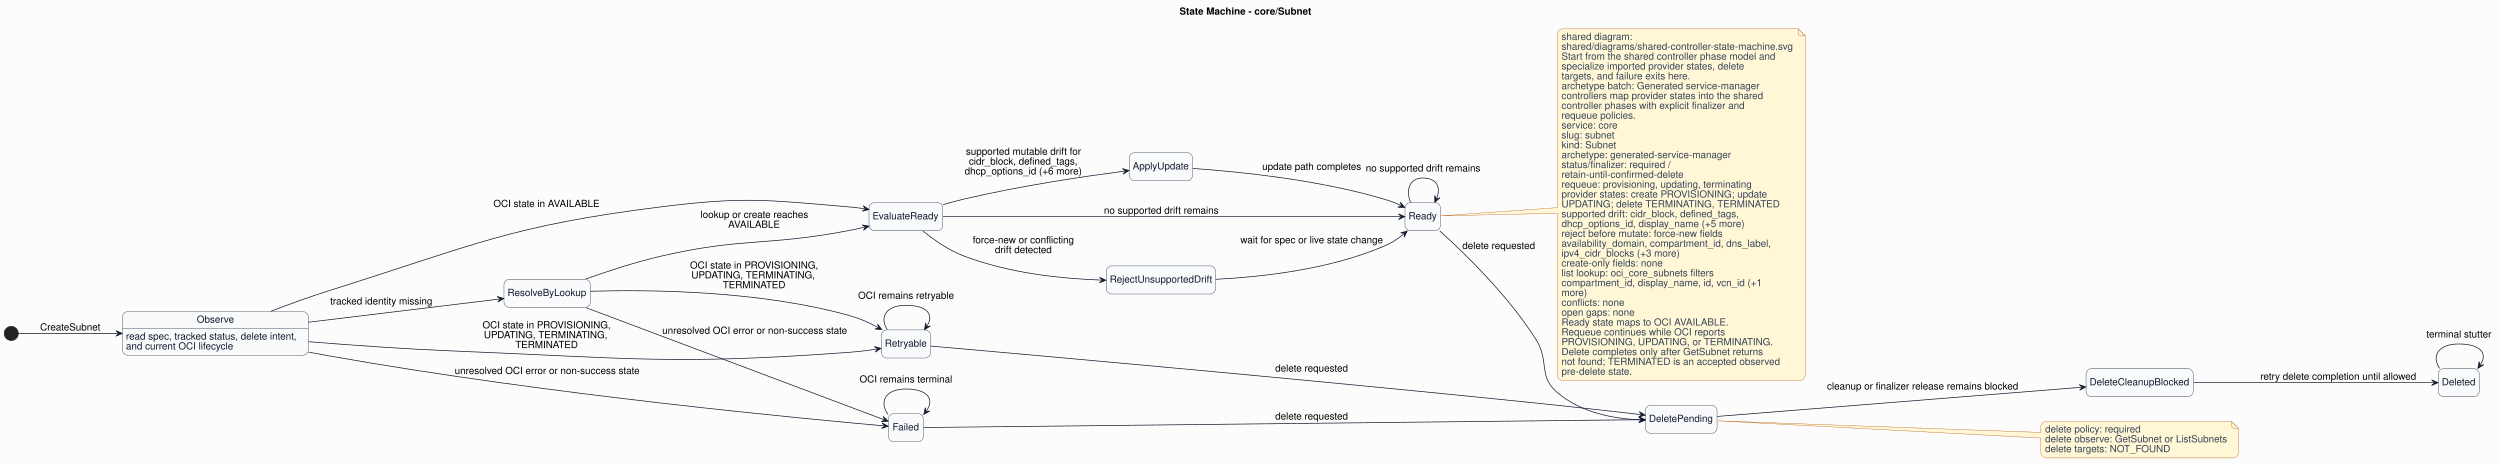
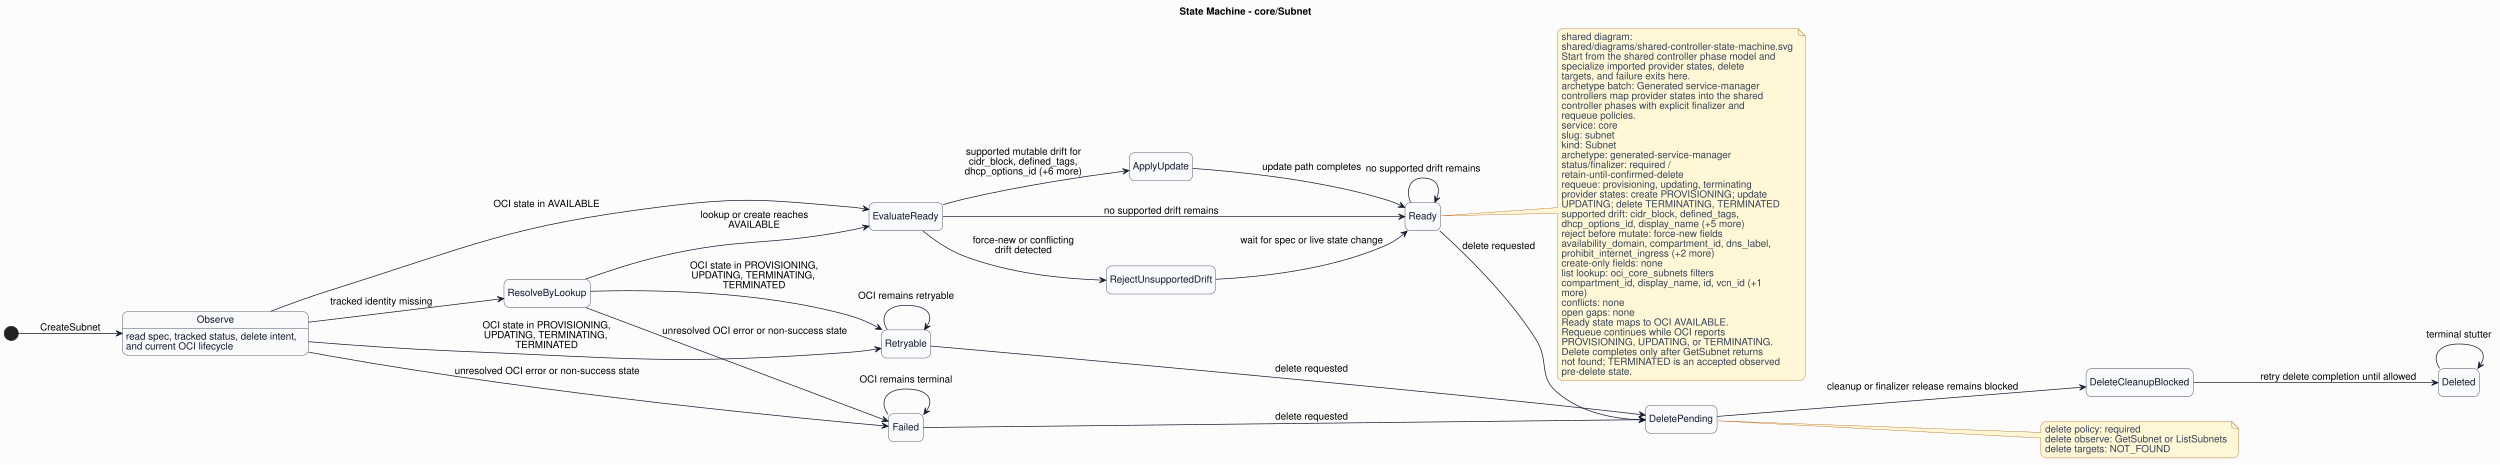
<svg xmlns="http://www.w3.org/2000/svg" contentStyleType="text/css" data-diagram-type="STATE" height="660px" preserveAspectRatio="none" style="width:3554px;height:660px;background:#FCFCFD;" version="1.1" viewBox="0 0 3554 660" width="3554px" zoomAndPan="magnify">
  <defs />
  <g>
    <rect fill="#FCFCFD" height="660" style="stroke:none;stroke-width:1;" width="3554" x="0" y="0" />
    <g class="title" data-source-line="10">
      <text fill="#000000" font-family="Helvetica" font-size="14" font-weight="bold" lengthAdjust="spacing" textLength="187.482" x="1676.722" y="20.78">State Machine - core/Subnet</text>
    </g>
-     <g class="entity" data-qualified-name="observe" id="ent0002">
+     <g>
      <rect fill="#F8FAFC" height="62" rx="8" ry="8" style="stroke:#0F172A;stroke-width:0.5;" width="264.364" x="174" y="443" />
      <line style="stroke:#0F172A;stroke-width:0.5;" x1="174" x2="438.364" y1="467" y2="467" />
      <text fill="#0F172A" font-family="Helvetica" font-size="14" lengthAdjust="spacing" textLength="52.91" x="279.727" y="458.78">Observe</text>
      <text fill="#0F172A" font-family="Helvetica" font-size="14" lengthAdjust="spacing" textLength="244.364" x="179" y="482.78">read spec, tracked status, delete intent,</text>
      <text fill="#0F172A" font-family="Helvetica" font-size="14" lengthAdjust="spacing" textLength="153.282" x="179" y="496.78">and current OCI lifecycle</text>
    </g>
    <rect fill="#F8FAFC" height="40" rx="8" ry="8" style="stroke:#0F172A;stroke-width:0.5;" width="104.951" x="1235.36" y="288" />
    <text fill="#0F172A" font-family="Helvetica" font-size="14" lengthAdjust="spacing" textLength="94.951" x="1240.36" y="311.78">EvaluateReady</text>
    <rect fill="#F8FAFC" height="40" rx="8" ry="8" style="stroke:#0F172A;stroke-width:0.5;" width="50.469" x="1997.32" y="288" />
    <text fill="#0F172A" font-family="Helvetica" font-size="14" lengthAdjust="spacing" textLength="40.469" x="2002.32" y="311.78">Ready</text>
    <rect fill="#F8FAFC" height="40" rx="8" ry="8" style="stroke:#0F172A;stroke-width:0.5;" width="69.917" x="1252.88" y="469" />
    <text fill="#0F172A" font-family="Helvetica" font-size="14" lengthAdjust="spacing" textLength="59.917" x="1257.88" y="492.78">Retryable</text>
    <rect fill="#F8FAFC" height="40" rx="8" ry="8" style="stroke:#0F172A;stroke-width:0.5;" width="50" x="1262.84" y="588" />
    <text fill="#0F172A" font-family="Helvetica" font-size="14" lengthAdjust="spacing" textLength="38.131" x="1268.775" y="611.78">Failed</text>
    <rect fill="#F8FAFC" height="40" rx="8" ry="8" style="stroke:#0F172A;stroke-width:0.5;" width="122.848" x="716.44" y="397" />
    <text fill="#0F172A" font-family="Helvetica" font-size="14" lengthAdjust="spacing" textLength="112.848" x="721.44" y="420.78">ResolveByLookup</text>
    <rect fill="#F8FAFC" height="40" rx="8" ry="8" style="stroke:#0F172A;stroke-width:0.5;" width="155.51" x="1572.56" y="378" />
    <text fill="#0F172A" font-family="Helvetica" font-size="14" lengthAdjust="spacing" textLength="145.51" x="1577.56" y="401.78">RejectUnsupportedDrift</text>
    <rect fill="#F8FAFC" height="40" rx="8" ry="8" style="stroke:#0F172A;stroke-width:0.5;" width="90.165" x="1605.23" y="217" />
    <text fill="#0F172A" font-family="Helvetica" font-size="14" lengthAdjust="spacing" textLength="80.165" x="1610.23" y="240.78">ApplyUpdate</text>
    <rect fill="#F8FAFC" height="40" rx="8" ry="8" style="stroke:#0F172A;stroke-width:0.5;" width="101.848" x="2339.1" y="576" />
    <text fill="#0F172A" font-family="Helvetica" font-size="14" lengthAdjust="spacing" textLength="91.848" x="2344.1" y="599.78">DeletePending</text>
    <rect fill="#F8FAFC" height="40" rx="8" ry="8" style="stroke:#0F172A;stroke-width:0.5;" width="58.255" x="3466.21" y="524" />
    <text fill="#0F172A" font-family="Helvetica" font-size="14" lengthAdjust="spacing" textLength="48.255" x="3471.21" y="547.78">Deleted</text>
    <rect fill="#F8FAFC" height="40" rx="8" ry="8" style="stroke:#0F172A;stroke-width:0.5;" width="152.427" x="2965.52" y="524" />
    <text fill="#0F172A" font-family="Helvetica" font-size="14" lengthAdjust="spacing" textLength="142.427" x="2970.52" y="547.78">DeleteCleanupBlocked</text>
-     <g class="start_entity" data-qualified-name=".start." data-source-line="32" id="ent0002">
-       <ellipse cx="16" cy="474" fill="#222222" rx="10" ry="10" style="stroke:#222222;stroke-width:1;" />
-     </g>
+     <ellipse cx="16" cy="474" fill="#222222" rx="10" ry="10" style="stroke:#222222;stroke-width:1;" />
    <g class="entity" data-qualified-name="GMN2" data-source-line="55" id="ent0003">
      <path d="M2213.78,49 L2213.78,295.16 L2048.1,306.86 L2213.78,303.16 L2213.78,533 A8,8 0 0 0 2221.78,541 L2558.261,541 A8,8 0 0 0 2566.261,533 L2566.261,51 L2556.261,41 L2221.78,41 A8,8 0 0 0 2213.78,49" fill="#FFF7D6" style="stroke:#B45309;stroke-width:0.5;" />
      <path d="M2556.261,41 L2556.261,47 A4,4 0 0 0 2560.261,51 L2566.261,51 L2556.261,41" fill="#FFF7D6" style="stroke:#B45309;stroke-width:0.5;" />
      <text fill="#334155" font-family="Helvetica" font-size="14" lengthAdjust="spacing" textLength="101.165" x="2219.78" y="56.78">shared diagram:</text>
      <text fill="#334155" font-family="Helvetica" font-size="14" lengthAdjust="spacing" textLength="331.481" x="2219.78" y="70.78">shared/diagrams/shared-controller-state-machine.svg</text>
      <text fill="#334155" font-family="Helvetica" font-size="14" lengthAdjust="spacing" textLength="304.274" x="2219.78" y="84.78">Start from the shared controller phase model and</text>
      <text fill="#334155" font-family="Helvetica" font-size="14" lengthAdjust="spacing" textLength="261.468" x="2219.78" y="98.78">specialize imported provider states, delete</text>
      <text fill="#334155" font-family="Helvetica" font-size="14" lengthAdjust="spacing" textLength="184.434" x="2219.78" y="112.78">targets, and failure exits here.</text>
      <text fill="#334155" font-family="Helvetica" font-size="14" lengthAdjust="spacing" textLength="281.709" x="2219.78" y="126.78">archetype batch: Generated service-manager</text>
      <text fill="#334155" font-family="Helvetica" font-size="14" lengthAdjust="spacing" textLength="287.923" x="2219.78" y="140.78">controllers map provider states into the shared</text>
      <text fill="#334155" font-family="Helvetica" font-size="14" lengthAdjust="spacing" textLength="261.461" x="2219.78" y="154.78">controller phases with explicit finalizer and</text>
      <text fill="#334155" font-family="Helvetica" font-size="14" lengthAdjust="spacing" textLength="105.848" x="2219.78" y="168.78">requeue policies.</text>
      <text fill="#334155" font-family="Helvetica" font-size="14" lengthAdjust="spacing" textLength="79.358" x="2219.78" y="182.78">service: core</text>
      <text fill="#334155" font-family="Helvetica" font-size="14" lengthAdjust="spacing" textLength="75.496" x="2219.78" y="196.78">slug: subnet</text>
      <text fill="#334155" font-family="Helvetica" font-size="14" lengthAdjust="spacing" textLength="77.834" x="2219.78" y="210.78">kind: Subnet</text>
      <text fill="#334155" font-family="Helvetica" font-size="14" lengthAdjust="spacing" textLength="241.24" x="2219.78" y="224.78">archetype: generated-service-manager</text>
      <text fill="#334155" font-family="Helvetica" font-size="14" lengthAdjust="spacing" textLength="156.406" x="2219.78" y="238.78">status/finalizer: required /</text>
      <text fill="#334155" font-family="Helvetica" font-size="14" lengthAdjust="spacing" textLength="174.303" x="2219.78" y="252.78">retain-until-confirmed-delete</text>
      <text fill="#334155" font-family="Helvetica" font-size="14" lengthAdjust="spacing" textLength="272.398" x="2219.78" y="266.78">requeue: provisioning, updating, terminating</text>
      <text fill="#334155" font-family="Helvetica" font-size="14" lengthAdjust="spacing" textLength="295.682" x="2219.78" y="280.78">provider states: create PROVISIONING; update</text>
      <text fill="#334155" font-family="Helvetica" font-size="14" lengthAdjust="spacing" textLength="317.372" x="2219.78" y="294.78">UPDATING; delete TERMINATING, TERMINATED</text>
      <text fill="#334155" font-family="Helvetica" font-size="14" lengthAdjust="spacing" textLength="252.15" x="2219.78" y="308.78">supported drift: cidr_block, defined_tags,</text>
      <text fill="#334155" font-family="Helvetica" font-size="14" lengthAdjust="spacing" textLength="261.099" x="2219.78" y="322.78">dhcp_options_id, display_name (+5 more)</text>
      <text fill="#334155" font-family="Helvetica" font-size="14" lengthAdjust="spacing" textLength="230.33" x="2219.78" y="336.78">reject before mutate: force-new fields</text>
      <text fill="#334155" font-family="Helvetica" font-size="14" lengthAdjust="spacing" textLength="298.054" x="2219.78" y="350.78">availability_domain, compartment_id, dns_label,</text>
-       <text fill="#334155" font-family="Helvetica" font-size="14" lengthAdjust="spacing" textLength="168.458" x="2219.78" y="364.78">ipv4_cidr_blocks (+3 more)</text>
+       <text fill="#334155" font-family="Helvetica" font-size="14" lengthAdjust="spacing" textLength="218.278" x="2219.78" y="364.78">prohibit_internet_ingress (+2 more)</text>
      <text fill="#334155" font-family="Helvetica" font-size="14" lengthAdjust="spacing" textLength="144.751" x="2219.78" y="378.78">create-only fields: none</text>
      <text fill="#334155" font-family="Helvetica" font-size="14" lengthAdjust="spacing" textLength="217.109" x="2219.78" y="392.78">list lookup: oci_core_subnets filters</text>
      <text fill="#334155" font-family="Helvetica" font-size="14" lengthAdjust="spacing" textLength="285.981" x="2219.78" y="406.78">compartment_id, display_name, id, vcn_id (+1</text>
      <text fill="#334155" font-family="Helvetica" font-size="14" lengthAdjust="spacing" textLength="36.559" x="2219.78" y="420.78">more)</text>
      <text fill="#334155" font-family="Helvetica" font-size="14" lengthAdjust="spacing" textLength="89.496" x="2219.78" y="434.78">conflicts: none</text>
      <text fill="#334155" font-family="Helvetica" font-size="14" lengthAdjust="spacing" textLength="104.316" x="2219.78" y="448.78">open gaps: none</text>
      <text fill="#334155" font-family="Helvetica" font-size="14" lengthAdjust="spacing" textLength="240.447" x="2219.78" y="462.78">Ready state maps to OCI AVAILABLE.</text>
      <text fill="#334155" font-family="Helvetica" font-size="14" lengthAdjust="spacing" textLength="232.682" x="2219.78" y="476.78">Requeue continues while OCI reports</text>
      <text fill="#334155" font-family="Helvetica" font-size="14" lengthAdjust="spacing" textLength="307.248" x="2219.78" y="490.78">PROVISIONING, UPDATING, or TERMINATING.</text>
      <text fill="#334155" font-family="Helvetica" font-size="14" lengthAdjust="spacing" textLength="287.93" x="2219.78" y="504.78">Delete completes only after GetSubnet returns</text>
      <text fill="#334155" font-family="Helvetica" font-size="14" lengthAdjust="spacing" textLength="312.819" x="2219.78" y="518.78">not found; TERMINATED is an accepted observed</text>
      <text fill="#334155" font-family="Helvetica" font-size="14" lengthAdjust="spacing" textLength="101.172" x="2219.78" y="532.78">pre-delete state.</text>
    </g>
    <g class="entity" data-qualified-name="GMN5" data-source-line="92" id="ent0006">
      <path d="M2901.27,607 L2901.27,614.76 L2441.2,598.24 L2901.27,622.76 L2901.27,643 A8,8 0 0 0 2909.27,651 L3174.213,651 A8,8 0 0 0 3182.213,643 L3182.213,609 L3172.213,599 L2909.27,599 A8,8 0 0 0 2901.27,607" fill="#FFF7D6" style="stroke:#B45309;stroke-width:0.5;" />
      <path d="M3172.213,599 L3172.213,605 A4,4 0 0 0 3176.213,609 L3182.213,609 L3172.213,599" fill="#FFF7D6" style="stroke:#B45309;stroke-width:0.5;" />
      <text fill="#334155" font-family="Helvetica" font-size="14" lengthAdjust="spacing" textLength="136.972" x="2907.27" y="614.78">delete policy: required</text>
      <text fill="#334155" font-family="Helvetica" font-size="14" lengthAdjust="spacing" textLength="259.943" x="2907.27" y="628.78">delete observe: GetSubnet or ListSubnets</text>
      <text fill="#334155" font-family="Helvetica" font-size="14" lengthAdjust="spacing" textLength="179.724" x="2907.27" y="642.78">delete targets: NOT_FOUND</text>
    </g>
    <g class="link" data-entity-1="ent0002" data-entity-2="ent0002" data-link-type="dependency" data-source-line="32" id="lnk3">
      <path d="M26.26,474 C49.58,474 107.16,474 167.74,474" fill="none" id="*start*-to-observe" style="stroke:#0F172A;stroke-width:1;" />
      <polygon fill="#0F172A" points="173.74,474,164.74,470,168.74,474,164.74,478,173.74,474" style="stroke:#0F172A;stroke-width:1;" />
      <text fill="#000000" font-family="Helvetica" font-size="14" lengthAdjust="spacing" textLength="86.393" x="57" y="469.78">CreateSubnet</text>
    </g>
    <g class="link" data-entity-1="ent0002" data-entity-2="ent0007" data-link-type="dependency" data-source-line="33" id="lnk4">
      <path d="M438.64,458.05 C529.55,447.01 640.334,433.573 710.184,425.093" fill="none" id="observe-to-resolve_by_lookup" style="stroke:#0F172A;stroke-width:1;" />
      <polygon fill="#0F172A" points="716.14,424.37,706.723,421.484,711.176,424.973,707.688,429.425,716.14,424.37" style="stroke:#0F172A;stroke-width:1;" />
      <text fill="#000000" font-family="Helvetica" font-size="14" lengthAdjust="spacing" textLength="145.503" x="469.36" y="432.84">tracked identity missing</text>
    </g>
    <g class="link" data-entity-1="ent0007" data-entity-2="ent0003" data-link-type="dependency" data-source-line="34" id="lnk5">
      <path d="M832.74,396.59 C863.81,385.51 903.84,372.4 940.36,364 C1056.2,337.36 1088.6,350.2 1205.36,328 C1215.09,326.15 1219.562,325.256 1229.462,322.906" fill="none" id="resolve_by_lookup-to-evaluate_ready" style="stroke:#0F172A;stroke-width:1;" />
      <polygon fill="#0F172A" points="1235.3,321.52,1225.62,319.707,1230.435,322.675,1227.467,327.49,1235.3,321.52" style="stroke:#0F172A;stroke-width:1;" />
      <text fill="#000000" font-family="Helvetica" font-size="14" lengthAdjust="spacing" textLength="154.089" x="995.86" y="309.78">lookup or create reaches</text>
      <text fill="#000000" font-family="Helvetica" font-size="14" lengthAdjust="spacing" textLength="75.489" x="1035.16" y="323.78">AVAILABLE</text>
    </g>
    <g class="link" data-entity-1="ent0007" data-entity-2="ent0005" data-link-type="dependency" data-source-line="35" id="lnk6">
      <path d="M839.46,414.04 C923.3,411.6 1078.7,413.03 1205.36,448 C1222,452.59 1233.971,457.84 1248.291,465.64" fill="none" id="resolve_by_lookup-to-retryable" style="stroke:#0F172A;stroke-width:1;" />
      <polygon fill="#0F172A" points="1253.56,468.51,1247.57,460.692,1249.169,466.118,1243.743,467.718,1253.56,468.51" style="stroke:#0F172A;stroke-width:1;" />
      <text fill="#000000" font-family="Helvetica" font-size="14" lengthAdjust="spacing" textLength="184.379" x="980.86" y="381.78">OCI state in PROVISIONING,</text>
      <text fill="#000000" font-family="Helvetica" font-size="14" lengthAdjust="spacing" textLength="180.448" x="982.825" y="395.78">UPDATING, TERMINATING,</text>
      <text fill="#000000" font-family="Helvetica" font-size="14" lengthAdjust="spacing" textLength="91" x="1027.55" y="409.78">TERMINATED</text>
    </g>
    <g class="link" data-entity-1="ent0007" data-entity-2="ent0006" data-link-type="dependency" data-source-line="36" id="lnk7">
      <path d="M833.23,437.44 C942.52,478.53 1179.404,567.598 1256.904,596.748" fill="none" id="resolve_by_lookup-to-failed" style="stroke:#0F172A;stroke-width:1;" />
      <polygon fill="#0F172A" points="1262.52,598.86,1255.504,591.948,1257.84,597.1,1252.688,599.436,1262.52,598.86" style="stroke:#0F172A;stroke-width:1;" />
      <text fill="#000000" font-family="Helvetica" font-size="14" lengthAdjust="spacing" textLength="263.778" x="941.36" y="474.56">unresolved OCI error or non-success state</text>
    </g>
    <g class="link" data-entity-1="ent0002" data-entity-2="ent0003" data-link-type="dependency" data-source-line="37" id="lnk8">
      <path d="M384.84,442.55 C411.14,432.45 440.82,421.65 468.36,413 C674.76,348.16 725.67,320.65 940.36,294 C1057.25,279.49 1088.01,283.99 1205.36,294 C1215.09,294.83 1219.474,295.269 1229.364,296.839" fill="none" id="observe-to-evaluate_ready" style="stroke:#0F172A;stroke-width:1;" />
      <polygon fill="#0F172A" points="1235.29,297.78,1227.028,292.418,1230.352,296.996,1225.774,300.32,1235.29,297.78" style="stroke:#0F172A;stroke-width:1;" />
      <text fill="#000000" font-family="Helvetica" font-size="14" lengthAdjust="spacing" textLength="153.296" x="701.36" y="294.24">OCI state in AVAILABLE</text>
    </g>
    <g class="link" data-entity-1="ent0002" data-entity-2="ent0005" data-link-type="dependency" data-source-line="38" id="lnk9">
      <path d="M438.76,485.78 C501.29,490.86 577.13,496.25 645.36,499 C894.05,509.02 957.14,519.18 1205.36,501 C1220.91,499.86 1232.055,498.469 1246.545,496.149" fill="none" id="observe-to-retryable" style="stroke:#0F172A;stroke-width:1;" />
      <polygon fill="#0F172A" points="1252.47,495.2,1242.951,492.673,1247.533,495.99,1244.216,500.573,1252.47,495.2" style="stroke:#0F172A;stroke-width:1;" />
      <text fill="#000000" font-family="Helvetica" font-size="14" lengthAdjust="spacing" textLength="184.379" x="685.86" y="466.78">OCI state in PROVISIONING,</text>
      <text fill="#000000" font-family="Helvetica" font-size="14" lengthAdjust="spacing" textLength="180.448" x="687.825" y="480.78">UPDATING, TERMINATING,</text>
      <text fill="#000000" font-family="Helvetica" font-size="14" lengthAdjust="spacing" textLength="91" x="732.549" y="494.78">TERMINATED</text>
    </g>
    <g class="link" data-entity-1="ent0002" data-entity-2="ent0006" data-link-type="dependency" data-source-line="39" id="lnk10">
      <path d="M438.61,500.53 C448.67,502.43 458.67,504.27 468.36,506 C779.91,561.55 1157.553,596.674 1256.623,605.394" fill="none" id="observe-to-failed" style="stroke:#0F172A;stroke-width:1;" />
      <polygon fill="#0F172A" points="1262.6,605.92,1253.985,601.146,1257.619,605.482,1253.284,609.115,1262.6,605.92" style="stroke:#0F172A;stroke-width:1;" />
      <text fill="#000000" font-family="Helvetica" font-size="14" lengthAdjust="spacing" textLength="263.778" x="646.36" y="531.68">unresolved OCI error or non-success state</text>
    </g>
    <g class="link" data-entity-1="ent0003" data-entity-2="ent0008" data-link-type="dependency" data-source-line="40" id="lnk11">
      <path d="M1312.06,328.49 C1327.49,340.9 1348.8,355.86 1370.32,364 C1435.46,388.65 1508.714,396.169 1566.074,398.189" fill="none" id="evaluate_ready-to-reject_unsupported_drift" style="stroke:#0F172A;stroke-width:1;" />
      <polygon fill="#0F172A" points="1572.07,398.4,1563.216,394.086,1567.073,398.224,1562.935,402.081,1572.07,398.4" style="stroke:#0F172A;stroke-width:1;" />
      <text fill="#000000" font-family="Helvetica" font-size="14" lengthAdjust="spacing" textLength="143.951" x="1382.82" y="345.78">force-new or conflicting</text>
      <text fill="#000000" font-family="Helvetica" font-size="14" lengthAdjust="spacing" textLength="80.938" x="1414.327" y="359.78">drift detected</text>
    </g>
    <g class="link" data-entity-1="ent0008" data-entity-2="ent0004" data-link-type="dependency" data-source-line="41" id="lnk12">
      <path d="M1728.32,397.06 C1794.2,393.77 1890.3,383 1967.32,350 C1979.36,344.84 1986.48,340.236 1995.92,332.246" fill="none" id="reject_unsupported_drift-to-ready" style="stroke:#0F172A;stroke-width:1;" />
      <polygon fill="#0F172A" points="2000.5,328.37,1991.046,331.131,1996.684,331.6,1996.215,337.238,2000.5,328.37" style="stroke:#0F172A;stroke-width:1;" />
      <text fill="#000000" font-family="Helvetica" font-size="14" lengthAdjust="spacing" textLength="203.882" x="1763.32" y="345.78">wait for spec or live state change</text>
    </g>
    <g class="link" data-entity-1="ent0003" data-entity-2="ent0009" data-link-type="dependency" data-source-line="42" id="lnk13">
      <path d="M1340.71,290.95 C1350.48,288.06 1360.66,285.27 1370.32,283 C1452.28,263.76 1543.69,250.425 1599.03,243.215" fill="none" id="evaluate_ready-to-apply_update" style="stroke:#0F172A;stroke-width:1;" />
      <polygon fill="#0F172A" points="1604.98,242.44,1595.539,239.636,1600.022,243.086,1596.572,247.569,1604.98,242.44" style="stroke:#0F172A;stroke-width:1;" />
      <text fill="#000000" font-family="Helvetica" font-size="14" lengthAdjust="spacing" textLength="163.42" x="1373.077" y="220.01">supported mutable drift for</text>
      <text fill="#000000" font-family="Helvetica" font-size="14" lengthAdjust="spacing" textLength="154.875" x="1377.349" y="234.01">cidr_block, defined_tags,</text>
      <text fill="#000000" font-family="Helvetica" font-size="14" lengthAdjust="spacing" textLength="166.934" x="1371.32" y="248.01">dhcp_options_id (+6 more)</text>
    </g>
    <g class="link" data-entity-1="ent0009" data-entity-2="ent0004" data-link-type="dependency" data-source-line="43" id="lnk14">
      <path d="M1695.88,239.45 C1757.86,243.76 1873.1,255.07 1967.32,283 C1977.36,285.98 1982.503,287.9 1991.612,292.28" fill="none" id="apply_update-to-ready" style="stroke:#0F172A;stroke-width:1;" />
      <polygon fill="#0F172A" points="1997.02,294.88,1990.642,287.375,1992.514,292.714,1987.176,294.585,1997.02,294.88" style="stroke:#0F172A;stroke-width:1;" />
      <text fill="#000000" font-family="Helvetica" font-size="14" lengthAdjust="spacing" textLength="141.654" x="1794.32" y="241.45">update path completes</text>
    </g>
    <g class="link" data-entity-1="ent0003" data-entity-2="ent0004" data-link-type="dependency" data-source-line="44" id="lnk15">
      <path d="M1340.65,308 C1485.88,308 1887.01,308 1991.08,308" fill="none" id="evaluate_ready-to-ready" style="stroke:#0F172A;stroke-width:1;" />
      <polygon fill="#0F172A" points="1997.08,308,1988.08,304,1992.08,308,1988.08,312,1997.08,308" style="stroke:#0F172A;stroke-width:1;" />
      <text fill="#000000" font-family="Helvetica" font-size="14" lengthAdjust="spacing" textLength="162.641" x="1569.32" y="303.78">no supported drift remains</text>
    </g>
    <g class="link" data-entity-1="ent0004" data-entity-2="ent0004" data-link-type="dependency" data-source-line="45" id="lnk16">
      <path d="M2005.35,287.69 C1998,270.73 2003.74,253 2022.55,253 C2041.36,253 2049.486,265.225 2042.136,282.185" fill="none" id="ready-to-ready" style="stroke:#0F172A;stroke-width:1;" />
      <polygon fill="#0F172A" points="2039.75,287.69,2046.999,281.023,2041.738,283.102,2039.659,277.842,2039.75,287.69" style="stroke:#0F172A;stroke-width:1;" />
      <text fill="#000000" font-family="Helvetica" font-size="14" lengthAdjust="spacing" textLength="162.641" x="1941.55" y="243.78">no supported drift remains</text>
    </g>
    <g class="link" data-entity-1="ent0005" data-entity-2="ent0005" data-link-type="dependency" data-source-line="46" id="lnk17">
      <path d="M1261.39,468.69 C1250.08,451.73 1258.9,434 1287.84,434 C1316.78,434 1328.929,446.738 1317.619,463.698" fill="none" id="retryable-to-retryable" style="stroke:#0F172A;stroke-width:1;" />
      <polygon fill="#0F172A" points="1314.29,468.69,1322.611,463.421,1317.064,464.53,1315.955,458.983,1314.29,468.69" style="stroke:#0F172A;stroke-width:1;" />
      <text fill="#000000" font-family="Helvetica" font-size="14" lengthAdjust="spacing" textLength="136.931" x="1219.84" y="424.78">OCI remains retryable</text>
    </g>
    <g class="link" data-entity-1="ent0006" data-entity-2="ent0006" data-link-type="dependency" data-source-line="47" id="lnk18">
      <path d="M1262.39,589.12 C1249.61,571.74 1258.09,553 1287.84,553 C1317.59,553 1329.624,566.906 1316.844,584.286" fill="none" id="failed-to-failed" style="stroke:#0F172A;stroke-width:1;" />
      <polygon fill="#0F172A" points="1313.29,589.12,1321.844,584.239,1316.252,585.092,1315.399,579.5,1313.29,589.12" style="stroke:#0F172A;stroke-width:1;" />
      <text fill="#000000" font-family="Helvetica" font-size="14" lengthAdjust="spacing" textLength="132.255" x="1221.84" y="543.78">OCI remains terminal</text>
    </g>
    <g class="link" data-entity-1="ent0004" data-entity-2="ent0010" data-link-type="dependency" data-source-line="48" id="lnk19">
      <path d="M2046.82,328.26 C2080.79,358.86 2144.23,420.04 2183.78,483 C2202.88,513.4 2186.37,534.82 2213.78,558 C2248.49,587.35 2294.616,595.321 2332.996,596.981" fill="none" id="ready-to-delete_pending" style="stroke:#0F172A;stroke-width:1;" />
      <polygon fill="#0F172A" points="2338.99,597.24,2330.171,592.855,2333.995,597.024,2329.826,600.847,2338.99,597.24" style="stroke:#0F172A;stroke-width:1;" />
      <text fill="#000000" font-family="Helvetica" font-size="14" lengthAdjust="spacing" textLength="104.303" x="2078.78" y="353.94">delete requested</text>
    </g>
    <g class="link" data-entity-1="ent0005" data-entity-2="ent0010" data-link-type="dependency" data-source-line="49" id="lnk20">
      <path d="M1323,491.98 C1441.88,502.41 1848.48,538.48 2183.78,573 C2236.75,578.45 2291.37,584.631 2332.91,589.431" fill="none" id="retryable-to-delete_pending" style="stroke:#0F172A;stroke-width:1;" />
      <polygon fill="#0F172A" points="2338.87,590.12,2330.389,585.113,2333.903,589.546,2329.47,593.061,2338.87,590.12" style="stroke:#0F172A;stroke-width:1;" />
      <text fill="#000000" font-family="Helvetica" font-size="14" lengthAdjust="spacing" textLength="104.303" x="1812.82" y="528.24">delete requested</text>
    </g>
    <g class="link" data-entity-1="ent0006" data-entity-2="ent0010" data-link-type="dependency" data-source-line="50" id="lnk21">
      <path d="M1313.1,607.74 C1451.83,606.22 2139.18,598.725 2332.76,596.615" fill="none" id="failed-to-delete_pending" style="stroke:#0F172A;stroke-width:1;" />
      <polygon fill="#0F172A" points="2338.76,596.55,2329.717,592.648,2333.76,596.605,2329.804,600.648,2338.76,596.55" style="stroke:#0F172A;stroke-width:1;" />
      <text fill="#000000" font-family="Helvetica" font-size="14" lengthAdjust="spacing" textLength="104.303" x="1812.82" y="596.41">delete requested</text>
    </g>
    <g class="link" data-entity-1="ent0010" data-entity-2="ent0012" data-link-type="dependency" data-source-line="51" id="lnk22">
      <path d="M2441.2,591.98 C2554.53,582.91 2824.879,561.279 2959.099,550.529" fill="none" id="delete_pending-to-delete_cleanup_blocked" style="stroke:#0F172A;stroke-width:1;" />
      <polygon fill="#0F172A" points="2965.08,550.05,2955.789,546.781,2960.096,550.449,2956.428,554.756,2965.08,550.05" style="stroke:#0F172A;stroke-width:1;" />
      <text fill="#000000" font-family="Helvetica" font-size="14" lengthAdjust="spacing" textLength="273.144" x="2597.27" y="553.73">cleanup or finalizer release remains blocked</text>
    </g>
    <g class="link" data-entity-1="ent0012" data-entity-2="ent0011" data-link-type="dependency" data-source-line="52" id="lnk23">
      <path d="M3118.32,544 C3220.27,544 3390.97,544 3459.77,544" fill="none" id="delete_cleanup_blocked-to-deleted" style="stroke:#0F172A;stroke-width:1;" />
      <polygon fill="#0F172A" points="3465.77,544,3456.77,540,3460.77,544,3456.77,548,3465.77,544" style="stroke:#0F172A;stroke-width:1;" />
      <text fill="#000000" font-family="Helvetica" font-size="14" lengthAdjust="spacing" textLength="222.565" x="3213.21" y="539.78">retry delete completion until allowed</text>
    </g>
    <g class="link" data-entity-1="ent0011" data-entity-2="ent0011" data-link-type="dependency" data-source-line="53" id="lnk24">
      <path d="M3468.15,523.69 C3456.53,506.73 3465.59,489 3495.34,489 C3525.08,489 3537.541,501.78 3525.921,518.74" fill="none" id="deleted-to-deleted" style="stroke:#0F172A;stroke-width:1;" />
      <polygon fill="#0F172A" points="3522.53,523.69,3530.917,518.526,3525.356,519.565,3524.317,514.005,3522.53,523.69" style="stroke:#0F172A;stroke-width:1;" />
      <text fill="#000000" font-family="Helvetica" font-size="14" lengthAdjust="spacing" textLength="92.586" x="3449.34" y="479.78">terminal stutter</text>
    </g>
  </g>
</svg>
